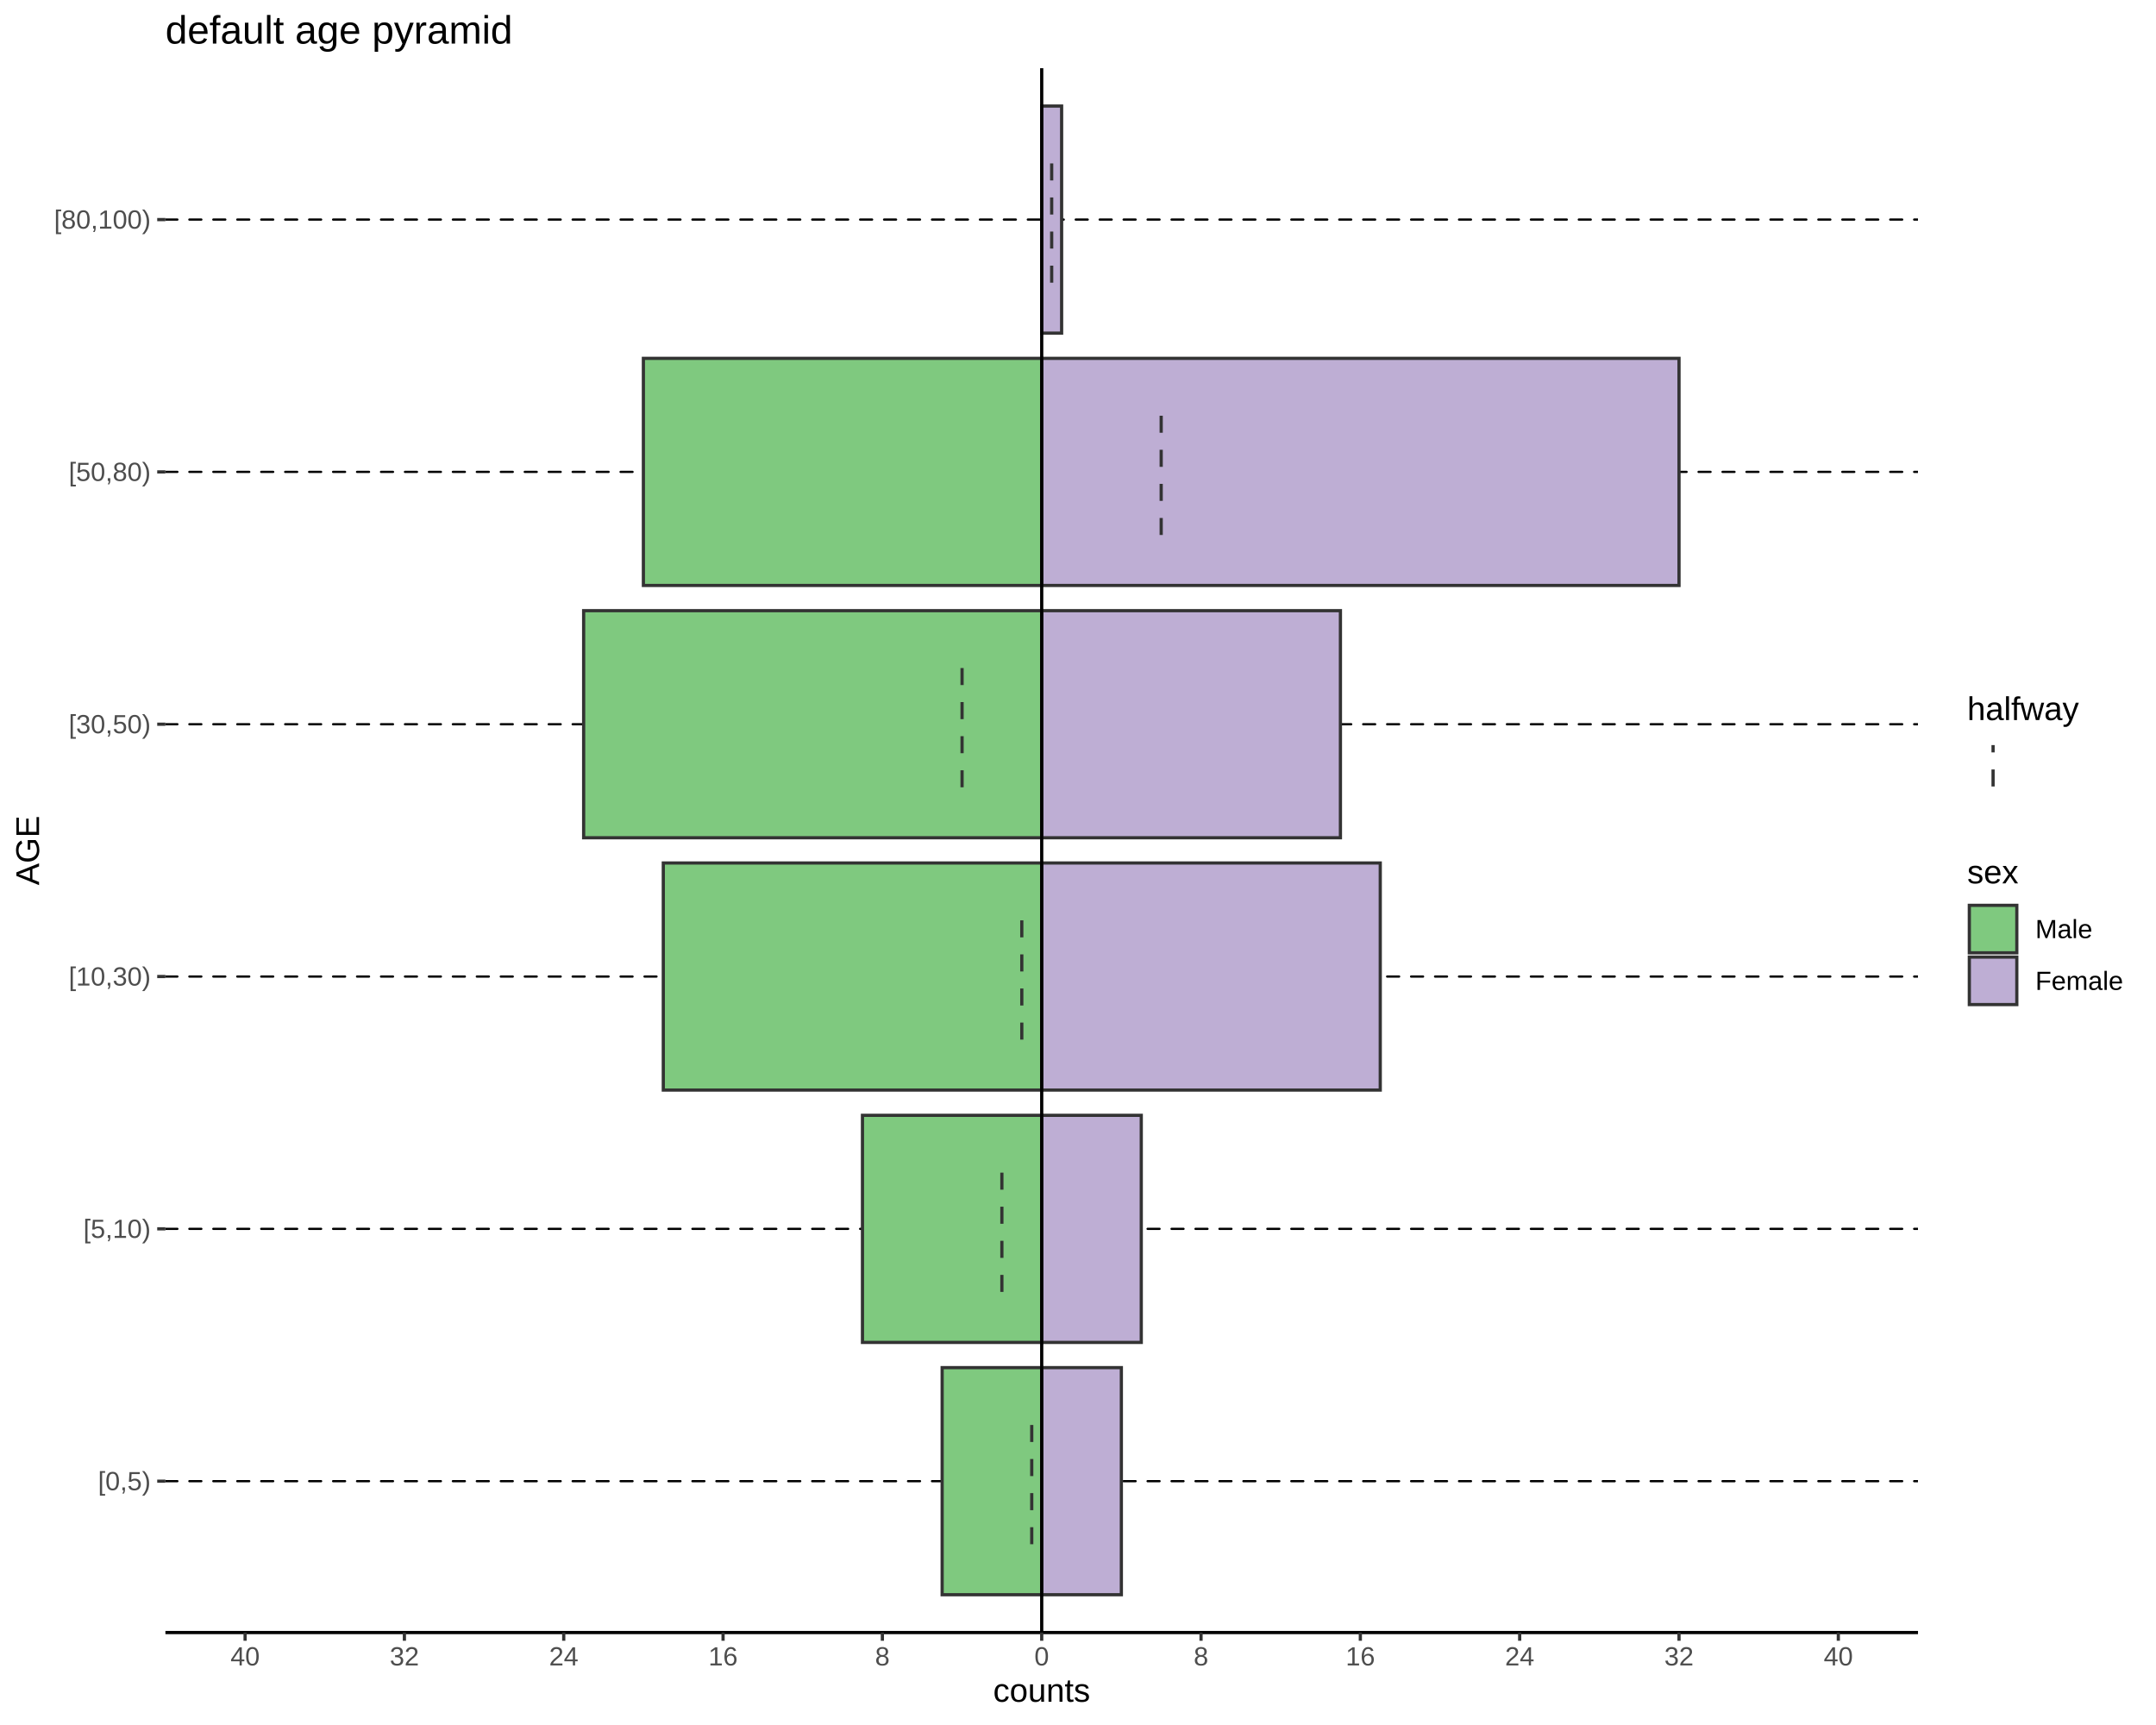
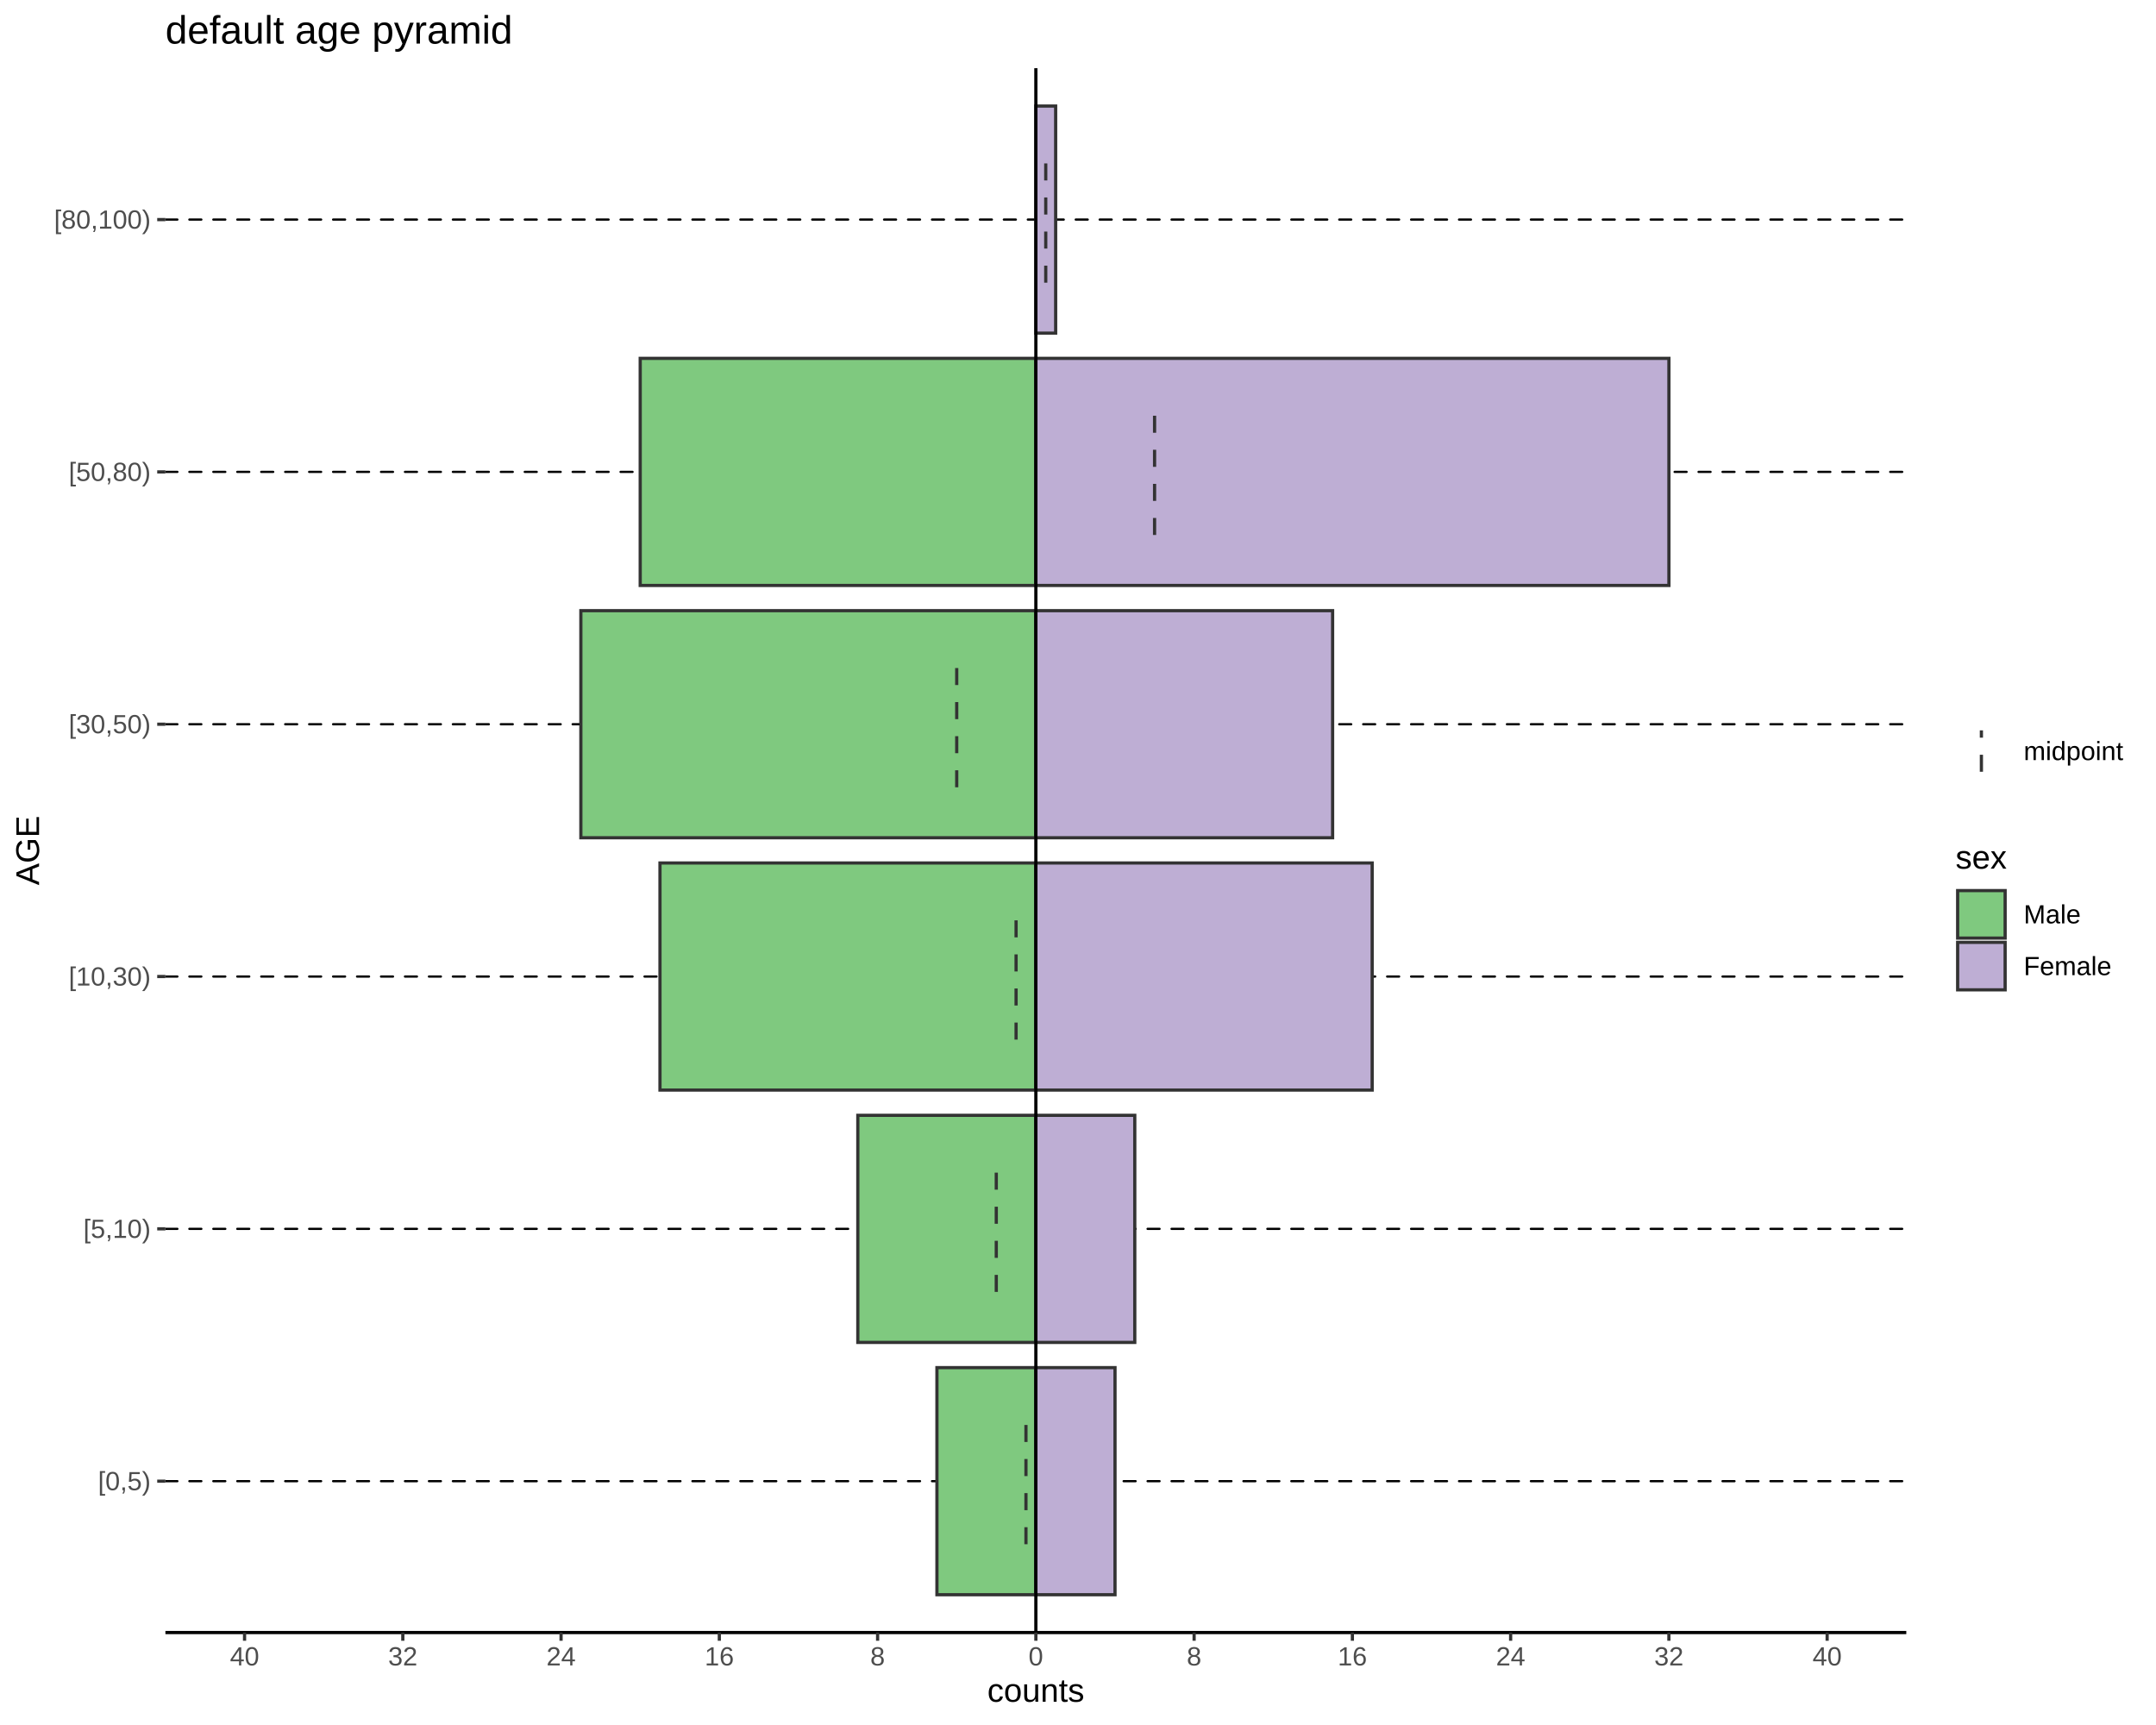
<svg xmlns="http://www.w3.org/2000/svg" viewBox="0 0 720.00 576.00">
  <defs>
    <style type="text/css">
    line, polyline, polygon, path, rect, circle {
      fill: none;
      stroke: #000000;
      stroke-linecap: round;
      stroke-linejoin: round;
      stroke-miterlimit: 10.00;
    }
  </style>
  </defs>
  <rect width="100%" height="100%" style="stroke: none; fill: #FFFFFF;" />
  <rect x="0.00" y="0.00" width="720.00" height="576.00" style="stroke-width: 1.07; stroke: #FFFFFF; fill: #FFFFFF;" />
  <defs>
-     <clipPath id="cpNTUuMjR8NjQwLjUyfDU0NS4xM3wyMi43Nw==">
-       <rect x="55.24" y="22.77" width="585.27" height="522.36" />
+     <clipPath id="cpNTUuMjR8NjM2LjYxfDU0NS4xM3wyMi43Nw==">
+       <rect x="55.24" y="22.77" width="581.36" height="522.36" />
    </clipPath>
  </defs>
-   <rect x="55.24" y="22.77" width="585.27" height="522.36" style="stroke-width: 1.07; stroke: none; fill: #FFFFFF;" clip-path="url(#cpNTUuMjR8NjQwLjUyfDU0NS4xM3wyMi43Nw==)" />
-   <polyline points="55.24,494.58 640.52,494.58 " style="stroke-width: 0.75; stroke-dasharray: 4.00,4.00;" clip-path="url(#cpNTUuMjR8NjQwLjUyfDU0NS4xM3wyMi43Nw==)" />
-   <polyline points="55.24,410.33 640.52,410.33 " style="stroke-width: 0.75; stroke-dasharray: 4.00,4.00;" clip-path="url(#cpNTUuMjR8NjQwLjUyfDU0NS4xM3wyMi43Nw==)" />
-   <polyline points="55.24,326.08 640.52,326.08 " style="stroke-width: 0.75; stroke-dasharray: 4.00,4.00;" clip-path="url(#cpNTUuMjR8NjQwLjUyfDU0NS4xM3wyMi43Nw==)" />
-   <polyline points="55.24,241.83 640.52,241.83 " style="stroke-width: 0.75; stroke-dasharray: 4.00,4.00;" clip-path="url(#cpNTUuMjR8NjQwLjUyfDU0NS4xM3wyMi43Nw==)" />
-   <polyline points="55.24,157.57 640.52,157.57 " style="stroke-width: 0.75; stroke-dasharray: 4.00,4.00;" clip-path="url(#cpNTUuMjR8NjQwLjUyfDU0NS4xM3wyMi43Nw==)" />
-   <polyline points="55.24,73.32 640.52,73.32 " style="stroke-width: 0.75; stroke-dasharray: 4.00,4.00;" clip-path="url(#cpNTUuMjR8NjQwLjUyfDU0NS4xM3wyMi43Nw==)" />
-   <rect x="314.63" y="456.67" width="33.25" height="75.83" style="stroke-width: 1.07; stroke: #333333; stroke-linecap: square; stroke-linejoin: miter; fill: #7FC97F;" clip-path="url(#cpNTUuMjR8NjQwLjUyfDU0NS4xM3wyMi43Nw==)" />
-   <rect x="288.02" y="372.42" width="59.86" height="75.83" style="stroke-width: 1.07; stroke: #333333; stroke-linecap: square; stroke-linejoin: miter; fill: #7FC97F;" clip-path="url(#cpNTUuMjR8NjQwLjUyfDU0NS4xM3wyMi43Nw==)" />
-   <rect x="221.51" y="288.16" width="126.37" height="75.83" style="stroke-width: 1.07; stroke: #333333; stroke-linecap: square; stroke-linejoin: miter; fill: #7FC97F;" clip-path="url(#cpNTUuMjR8NjQwLjUyfDU0NS4xM3wyMi43Nw==)" />
-   <rect x="194.91" y="203.91" width="152.97" height="75.83" style="stroke-width: 1.07; stroke: #333333; stroke-linecap: square; stroke-linejoin: miter; fill: #7FC97F;" clip-path="url(#cpNTUuMjR8NjQwLjUyfDU0NS4xM3wyMi43Nw==)" />
-   <rect x="214.86" y="119.66" width="133.02" height="75.83" style="stroke-width: 1.07; stroke: #333333; stroke-linecap: square; stroke-linejoin: miter; fill: #7FC97F;" clip-path="url(#cpNTUuMjR8NjQwLjUyfDU0NS4xM3wyMi43Nw==)" />
-   <rect x="347.88" y="456.67" width="26.60" height="75.83" style="stroke-width: 1.07; stroke: #333333; stroke-linecap: square; stroke-linejoin: miter; fill: #BEAED4;" clip-path="url(#cpNTUuMjR8NjQwLjUyfDU0NS4xM3wyMi43Nw==)" />
-   <rect x="347.88" y="372.42" width="33.25" height="75.83" style="stroke-width: 1.07; stroke: #333333; stroke-linecap: square; stroke-linejoin: miter; fill: #BEAED4;" clip-path="url(#cpNTUuMjR8NjQwLjUyfDU0NS4xM3wyMi43Nw==)" />
-   <rect x="347.88" y="288.16" width="113.06" height="75.83" style="stroke-width: 1.07; stroke: #333333; stroke-linecap: square; stroke-linejoin: miter; fill: #BEAED4;" clip-path="url(#cpNTUuMjR8NjQwLjUyfDU0NS4xM3wyMi43Nw==)" />
-   <rect x="347.88" y="203.91" width="99.76" height="75.83" style="stroke-width: 1.07; stroke: #333333; stroke-linecap: square; stroke-linejoin: miter; fill: #BEAED4;" clip-path="url(#cpNTUuMjR8NjQwLjUyfDU0NS4xM3wyMi43Nw==)" />
-   <rect x="347.88" y="119.66" width="212.83" height="75.83" style="stroke-width: 1.07; stroke: #333333; stroke-linecap: square; stroke-linejoin: miter; fill: #BEAED4;" clip-path="url(#cpNTUuMjR8NjQwLjUyfDU0NS4xM3wyMi43Nw==)" />
-   <rect x="347.88" y="35.41" width="6.65" height="75.83" style="stroke-width: 1.07; stroke: #333333; stroke-linecap: square; stroke-linejoin: miter; fill: #BEAED4;" clip-path="url(#cpNTUuMjR8NjQwLjUyfDU0NS4xM3wyMi43Nw==)" />
-   <line x1="344.55" y1="515.64" x2="344.55" y2="473.52" style="stroke-width: 1.07; stroke: #333333; stroke-dasharray: 5.69,5.69; stroke-linecap: butt;" clip-path="url(#cpNTUuMjR8NjQwLjUyfDU0NS4xM3wyMi43Nw==)" />
-   <line x1="334.58" y1="431.39" x2="334.58" y2="389.27" style="stroke-width: 1.07; stroke: #333333; stroke-dasharray: 5.69,5.69; stroke-linecap: butt;" clip-path="url(#cpNTUuMjR8NjQwLjUyfDU0NS4xM3wyMi43Nw==)" />
-   <line x1="341.23" y1="347.14" x2="341.23" y2="305.01" style="stroke-width: 1.07; stroke: #333333; stroke-dasharray: 5.69,5.69; stroke-linecap: butt;" clip-path="url(#cpNTUuMjR8NjQwLjUyfDU0NS4xM3wyMi43Nw==)" />
-   <line x1="321.28" y1="262.89" x2="321.28" y2="220.76" style="stroke-width: 1.07; stroke: #333333; stroke-dasharray: 5.69,5.69; stroke-linecap: butt;" clip-path="url(#cpNTUuMjR8NjQwLjUyfDU0NS4xM3wyMi43Nw==)" />
-   <line x1="387.78" y1="178.64" x2="387.78" y2="136.51" style="stroke-width: 1.07; stroke: #333333; stroke-dasharray: 5.69,5.69; stroke-linecap: butt;" clip-path="url(#cpNTUuMjR8NjQwLjUyfDU0NS4xM3wyMi43Nw==)" />
-   <line x1="351.21" y1="94.39" x2="351.21" y2="52.26" style="stroke-width: 1.07; stroke: #333333; stroke-dasharray: 5.69,5.69; stroke-linecap: butt;" clip-path="url(#cpNTUuMjR8NjQwLjUyfDU0NS4xM3wyMi43Nw==)" />
-   <line x1="347.88" y1="545.13" x2="347.88" y2="22.77" style="stroke-width: 1.07; stroke-linecap: butt;" clip-path="url(#cpNTUuMjR8NjQwLjUyfDU0NS4xM3wyMi43Nw==)" />
+   <rect x="55.24" y="22.77" width="581.36" height="522.36" style="stroke-width: 1.07; stroke: none; fill: #FFFFFF;" clip-path="url(#cpNTUuMjR8NjM2LjYxfDU0NS4xM3wyMi43Nw==)" />
+   <polyline points="55.24,494.58 636.61,494.58 " style="stroke-width: 0.75; stroke-dasharray: 4.00,4.00;" clip-path="url(#cpNTUuMjR8NjM2LjYxfDU0NS4xM3wyMi43Nw==)" />
+   <polyline points="55.24,410.33 636.61,410.33 " style="stroke-width: 0.75; stroke-dasharray: 4.00,4.00;" clip-path="url(#cpNTUuMjR8NjM2LjYxfDU0NS4xM3wyMi43Nw==)" />
+   <polyline points="55.24,326.08 636.61,326.08 " style="stroke-width: 0.75; stroke-dasharray: 4.00,4.00;" clip-path="url(#cpNTUuMjR8NjM2LjYxfDU0NS4xM3wyMi43Nw==)" />
+   <polyline points="55.24,241.83 636.61,241.83 " style="stroke-width: 0.75; stroke-dasharray: 4.00,4.00;" clip-path="url(#cpNTUuMjR8NjM2LjYxfDU0NS4xM3wyMi43Nw==)" />
+   <polyline points="55.24,157.57 636.61,157.57 " style="stroke-width: 0.75; stroke-dasharray: 4.00,4.00;" clip-path="url(#cpNTUuMjR8NjM2LjYxfDU0NS4xM3wyMi43Nw==)" />
+   <polyline points="55.24,73.32 636.61,73.32 " style="stroke-width: 0.75; stroke-dasharray: 4.00,4.00;" clip-path="url(#cpNTUuMjR8NjM2LjYxfDU0NS4xM3wyMi43Nw==)" />
+   <rect x="312.89" y="456.67" width="33.03" height="75.83" style="stroke-width: 1.07; stroke: #333333; stroke-linecap: square; stroke-linejoin: miter; fill: #7FC97F;" clip-path="url(#cpNTUuMjR8NjM2LjYxfDU0NS4xM3wyMi43Nw==)" />
+   <rect x="286.47" y="372.42" width="59.46" height="75.83" style="stroke-width: 1.07; stroke: #333333; stroke-linecap: square; stroke-linejoin: miter; fill: #7FC97F;" clip-path="url(#cpNTUuMjR8NjM2LjYxfDU0NS4xM3wyMi43Nw==)" />
+   <rect x="220.40" y="288.16" width="125.52" height="75.83" style="stroke-width: 1.07; stroke: #333333; stroke-linecap: square; stroke-linejoin: miter; fill: #7FC97F;" clip-path="url(#cpNTUuMjR8NjM2LjYxfDU0NS4xM3wyMi43Nw==)" />
+   <rect x="193.98" y="203.91" width="151.95" height="75.83" style="stroke-width: 1.07; stroke: #333333; stroke-linecap: square; stroke-linejoin: miter; fill: #7FC97F;" clip-path="url(#cpNTUuMjR8NjM2LjYxfDU0NS4xM3wyMi43Nw==)" />
+   <rect x="213.80" y="119.66" width="132.13" height="75.83" style="stroke-width: 1.07; stroke: #333333; stroke-linecap: square; stroke-linejoin: miter; fill: #7FC97F;" clip-path="url(#cpNTUuMjR8NjM2LjYxfDU0NS4xM3wyMi43Nw==)" />
+   <rect x="345.93" y="456.67" width="26.43" height="75.83" style="stroke-width: 1.07; stroke: #333333; stroke-linecap: square; stroke-linejoin: miter; fill: #BEAED4;" clip-path="url(#cpNTUuMjR8NjM2LjYxfDU0NS4xM3wyMi43Nw==)" />
+   <rect x="345.93" y="372.42" width="33.03" height="75.83" style="stroke-width: 1.07; stroke: #333333; stroke-linecap: square; stroke-linejoin: miter; fill: #BEAED4;" clip-path="url(#cpNTUuMjR8NjM2LjYxfDU0NS4xM3wyMi43Nw==)" />
+   <rect x="345.93" y="288.16" width="112.31" height="75.83" style="stroke-width: 1.07; stroke: #333333; stroke-linecap: square; stroke-linejoin: miter; fill: #BEAED4;" clip-path="url(#cpNTUuMjR8NjM2LjYxfDU0NS4xM3wyMi43Nw==)" />
+   <rect x="345.93" y="203.91" width="99.10" height="75.83" style="stroke-width: 1.07; stroke: #333333; stroke-linecap: square; stroke-linejoin: miter; fill: #BEAED4;" clip-path="url(#cpNTUuMjR8NjM2LjYxfDU0NS4xM3wyMi43Nw==)" />
+   <rect x="345.93" y="119.66" width="211.41" height="75.83" style="stroke-width: 1.07; stroke: #333333; stroke-linecap: square; stroke-linejoin: miter; fill: #BEAED4;" clip-path="url(#cpNTUuMjR8NjM2LjYxfDU0NS4xM3wyMi43Nw==)" />
+   <rect x="345.93" y="35.41" width="6.61" height="75.83" style="stroke-width: 1.07; stroke: #333333; stroke-linecap: square; stroke-linejoin: miter; fill: #BEAED4;" clip-path="url(#cpNTUuMjR8NjM2LjYxfDU0NS4xM3wyMi43Nw==)" />
+   <line x1="342.62" y1="515.64" x2="342.62" y2="473.52" style="stroke-width: 1.07; stroke: #333333; stroke-dasharray: 5.69,5.69; stroke-linecap: butt;" clip-path="url(#cpNTUuMjR8NjM2LjYxfDU0NS4xM3wyMi43Nw==)" />
+   <line x1="332.71" y1="431.39" x2="332.71" y2="389.27" style="stroke-width: 1.07; stroke: #333333; stroke-dasharray: 5.69,5.69; stroke-linecap: butt;" clip-path="url(#cpNTUuMjR8NjM2LjYxfDU0NS4xM3wyMi43Nw==)" />
+   <line x1="339.32" y1="347.14" x2="339.32" y2="305.01" style="stroke-width: 1.07; stroke: #333333; stroke-dasharray: 5.69,5.69; stroke-linecap: butt;" clip-path="url(#cpNTUuMjR8NjM2LjYxfDU0NS4xM3wyMi43Nw==)" />
+   <line x1="319.50" y1="262.89" x2="319.50" y2="220.76" style="stroke-width: 1.07; stroke: #333333; stroke-dasharray: 5.69,5.69; stroke-linecap: butt;" clip-path="url(#cpNTUuMjR8NjM2LjYxfDU0NS4xM3wyMi43Nw==)" />
+   <line x1="385.57" y1="178.64" x2="385.57" y2="136.51" style="stroke-width: 1.07; stroke: #333333; stroke-dasharray: 5.69,5.69; stroke-linecap: butt;" clip-path="url(#cpNTUuMjR8NjM2LjYxfDU0NS4xM3wyMi43Nw==)" />
+   <line x1="349.23" y1="94.39" x2="349.23" y2="52.26" style="stroke-width: 1.07; stroke: #333333; stroke-dasharray: 5.69,5.69; stroke-linecap: butt;" clip-path="url(#cpNTUuMjR8NjM2LjYxfDU0NS4xM3wyMi43Nw==)" />
+   <line x1="345.93" y1="545.13" x2="345.93" y2="22.77" style="stroke-width: 1.07; stroke-linecap: butt;" clip-path="url(#cpNTUuMjR8NjM2LjYxfDU0NS4xM3wyMi43Nw==)" />
  <defs>
    <clipPath id="cpMC4wMHw3MjAuMDB8NTc2LjAwfDAuMDA=">
      <rect x="0.00" y="0.00" width="720.00" height="576.00" />
    </clipPath>
  </defs>
  <g clip-path="url(#cpMC4wMHw3MjAuMDB8NTc2LjAwfDAuMDA=)">
    <text x="32.73" y="497.60" style="font-size: 8.80px; fill: #4D4D4D; font-family: Liberation Sans;" textLength="17.58px" lengthAdjust="spacingAndGlyphs">[0,5)</text>
  </g>
  <g clip-path="url(#cpMC4wMHw3MjAuMDB8NTc2LjAwfDAuMDA=)">
    <text x="27.84" y="413.35" style="font-size: 8.80px; fill: #4D4D4D; font-family: Liberation Sans;" textLength="22.47px" lengthAdjust="spacingAndGlyphs">[5,10)</text>
  </g>
  <g clip-path="url(#cpMC4wMHw3MjAuMDB8NTc2LjAwfDAuMDA=)">
    <text x="22.95" y="329.10" style="font-size: 8.80px; fill: #4D4D4D; font-family: Liberation Sans;" textLength="27.36px" lengthAdjust="spacingAndGlyphs">[10,30)</text>
  </g>
  <g clip-path="url(#cpMC4wMHw3MjAuMDB8NTc2LjAwfDAuMDA=)">
    <text x="22.95" y="244.85" style="font-size: 8.80px; fill: #4D4D4D; font-family: Liberation Sans;" textLength="27.36px" lengthAdjust="spacingAndGlyphs">[30,50)</text>
  </g>
  <g clip-path="url(#cpMC4wMHw3MjAuMDB8NTc2LjAwfDAuMDA=)">
    <text x="22.95" y="160.60" style="font-size: 8.80px; fill: #4D4D4D; font-family: Liberation Sans;" textLength="27.36px" lengthAdjust="spacingAndGlyphs">[50,80)</text>
  </g>
  <g clip-path="url(#cpMC4wMHw3MjAuMDB8NTc2LjAwfDAuMDA=)">
    <text x="18.06" y="76.35" style="font-size: 8.80px; fill: #4D4D4D; font-family: Liberation Sans;" textLength="32.25px" lengthAdjust="spacingAndGlyphs">[80,100)</text>
  </g>
  <polyline points="52.50,494.58 55.24,494.58 " style="stroke-width: 1.07; stroke: #333333; stroke-linecap: butt;" clip-path="url(#cpMC4wMHw3MjAuMDB8NTc2LjAwfDAuMDA=)" />
  <polyline points="52.50,410.33 55.24,410.33 " style="stroke-width: 1.07; stroke: #333333; stroke-linecap: butt;" clip-path="url(#cpMC4wMHw3MjAuMDB8NTc2LjAwfDAuMDA=)" />
  <polyline points="52.50,326.08 55.24,326.08 " style="stroke-width: 1.07; stroke: #333333; stroke-linecap: butt;" clip-path="url(#cpMC4wMHw3MjAuMDB8NTc2LjAwfDAuMDA=)" />
  <polyline points="52.50,241.83 55.24,241.83 " style="stroke-width: 1.07; stroke: #333333; stroke-linecap: butt;" clip-path="url(#cpMC4wMHw3MjAuMDB8NTc2LjAwfDAuMDA=)" />
  <polyline points="52.50,157.57 55.24,157.57 " style="stroke-width: 1.07; stroke: #333333; stroke-linecap: butt;" clip-path="url(#cpMC4wMHw3MjAuMDB8NTc2LjAwfDAuMDA=)" />
  <polyline points="52.50,73.32 55.24,73.32 " style="stroke-width: 1.07; stroke: #333333; stroke-linecap: butt;" clip-path="url(#cpMC4wMHw3MjAuMDB8NTc2LjAwfDAuMDA=)" />
-   <polyline points="55.24,545.13 640.52,545.13 " style="stroke-width: 1.07; stroke-linecap: butt;" clip-path="url(#cpMC4wMHw3MjAuMDB8NTc2LjAwfDAuMDA=)" />
-   <polyline points="81.85,547.87 81.85,545.13 " style="stroke-width: 1.07; stroke: #333333; stroke-linecap: butt;" clip-path="url(#cpMC4wMHw3MjAuMDB8NTc2LjAwfDAuMDA=)" />
-   <polyline points="135.05,547.87 135.05,545.13 " style="stroke-width: 1.07; stroke: #333333; stroke-linecap: butt;" clip-path="url(#cpMC4wMHw3MjAuMDB8NTc2LjAwfDAuMDA=)" />
-   <polyline points="188.26,547.87 188.26,545.13 " style="stroke-width: 1.07; stroke: #333333; stroke-linecap: butt;" clip-path="url(#cpMC4wMHw3MjAuMDB8NTc2LjAwfDAuMDA=)" />
-   <polyline points="241.47,547.87 241.47,545.13 " style="stroke-width: 1.07; stroke: #333333; stroke-linecap: butt;" clip-path="url(#cpMC4wMHw3MjAuMDB8NTc2LjAwfDAuMDA=)" />
-   <polyline points="294.67,547.87 294.67,545.13 " style="stroke-width: 1.07; stroke: #333333; stroke-linecap: butt;" clip-path="url(#cpMC4wMHw3MjAuMDB8NTc2LjAwfDAuMDA=)" />
-   <polyline points="347.88,547.87 347.88,545.13 " style="stroke-width: 1.07; stroke: #333333; stroke-linecap: butt;" clip-path="url(#cpMC4wMHw3MjAuMDB8NTc2LjAwfDAuMDA=)" />
-   <polyline points="401.09,547.87 401.09,545.13 " style="stroke-width: 1.07; stroke: #333333; stroke-linecap: butt;" clip-path="url(#cpMC4wMHw3MjAuMDB8NTc2LjAwfDAuMDA=)" />
-   <polyline points="454.29,547.87 454.29,545.13 " style="stroke-width: 1.07; stroke: #333333; stroke-linecap: butt;" clip-path="url(#cpMC4wMHw3MjAuMDB8NTc2LjAwfDAuMDA=)" />
-   <polyline points="507.50,547.87 507.50,545.13 " style="stroke-width: 1.07; stroke: #333333; stroke-linecap: butt;" clip-path="url(#cpMC4wMHw3MjAuMDB8NTc2LjAwfDAuMDA=)" />
-   <polyline points="560.71,547.87 560.71,545.13 " style="stroke-width: 1.07; stroke: #333333; stroke-linecap: butt;" clip-path="url(#cpMC4wMHw3MjAuMDB8NTc2LjAwfDAuMDA=)" />
-   <polyline points="613.91,547.87 613.91,545.13 " style="stroke-width: 1.07; stroke: #333333; stroke-linecap: butt;" clip-path="url(#cpMC4wMHw3MjAuMDB8NTc2LjAwfDAuMDA=)" />
+   <polyline points="55.24,545.13 636.61,545.13 " style="stroke-width: 1.07; stroke-linecap: butt;" clip-path="url(#cpMC4wMHw3MjAuMDB8NTc2LjAwfDAuMDA=)" />
+   <polyline points="81.67,547.87 81.67,545.13 " style="stroke-width: 1.07; stroke: #333333; stroke-linecap: butt;" clip-path="url(#cpMC4wMHw3MjAuMDB8NTc2LjAwfDAuMDA=)" />
+   <polyline points="134.52,547.87 134.52,545.13 " style="stroke-width: 1.07; stroke: #333333; stroke-linecap: butt;" clip-path="url(#cpMC4wMHw3MjAuMDB8NTc2LjAwfDAuMDA=)" />
+   <polyline points="187.37,547.87 187.37,545.13 " style="stroke-width: 1.07; stroke: #333333; stroke-linecap: butt;" clip-path="url(#cpMC4wMHw3MjAuMDB8NTc2LjAwfDAuMDA=)" />
+   <polyline points="240.22,547.87 240.22,545.13 " style="stroke-width: 1.07; stroke: #333333; stroke-linecap: butt;" clip-path="url(#cpMC4wMHw3MjAuMDB8NTc2LjAwfDAuMDA=)" />
+   <polyline points="293.08,547.87 293.08,545.13 " style="stroke-width: 1.07; stroke: #333333; stroke-linecap: butt;" clip-path="url(#cpMC4wMHw3MjAuMDB8NTc2LjAwfDAuMDA=)" />
+   <polyline points="345.93,547.87 345.93,545.13 " style="stroke-width: 1.07; stroke: #333333; stroke-linecap: butt;" clip-path="url(#cpMC4wMHw3MjAuMDB8NTc2LjAwfDAuMDA=)" />
+   <polyline points="398.78,547.87 398.78,545.13 " style="stroke-width: 1.07; stroke: #333333; stroke-linecap: butt;" clip-path="url(#cpMC4wMHw3MjAuMDB8NTc2LjAwfDAuMDA=)" />
+   <polyline points="451.63,547.87 451.63,545.13 " style="stroke-width: 1.07; stroke: #333333; stroke-linecap: butt;" clip-path="url(#cpMC4wMHw3MjAuMDB8NTc2LjAwfDAuMDA=)" />
+   <polyline points="504.48,547.87 504.48,545.13 " style="stroke-width: 1.07; stroke: #333333; stroke-linecap: butt;" clip-path="url(#cpMC4wMHw3MjAuMDB8NTc2LjAwfDAuMDA=)" />
+   <polyline points="557.33,547.87 557.33,545.13 " style="stroke-width: 1.07; stroke: #333333; stroke-linecap: butt;" clip-path="url(#cpMC4wMHw3MjAuMDB8NTc2LjAwfDAuMDA=)" />
+   <polyline points="610.18,547.87 610.18,545.13 " style="stroke-width: 1.07; stroke: #333333; stroke-linecap: butt;" clip-path="url(#cpMC4wMHw3MjAuMDB8NTc2LjAwfDAuMDA=)" />
  <g clip-path="url(#cpMC4wMHw3MjAuMDB8NTc2LjAwfDAuMDA=)">
-     <text x="76.96" y="556.11" style="font-size: 8.80px; fill: #4D4D4D; font-family: Liberation Sans;" textLength="9.78px" lengthAdjust="spacingAndGlyphs">40</text>
+     <text x="76.78" y="556.11" style="font-size: 8.80px; fill: #4D4D4D; font-family: Liberation Sans;" textLength="9.78px" lengthAdjust="spacingAndGlyphs">40</text>
  </g>
  <g clip-path="url(#cpMC4wMHw3MjAuMDB8NTc2LjAwfDAuMDA=)">
-     <text x="130.16" y="556.11" style="font-size: 8.80px; fill: #4D4D4D; font-family: Liberation Sans;" textLength="9.78px" lengthAdjust="spacingAndGlyphs">32</text>
+     <text x="129.63" y="556.11" style="font-size: 8.80px; fill: #4D4D4D; font-family: Liberation Sans;" textLength="9.78px" lengthAdjust="spacingAndGlyphs">32</text>
  </g>
  <g clip-path="url(#cpMC4wMHw3MjAuMDB8NTc2LjAwfDAuMDA=)">
-     <text x="183.37" y="556.11" style="font-size: 8.80px; fill: #4D4D4D; font-family: Liberation Sans;" textLength="9.78px" lengthAdjust="spacingAndGlyphs">24</text>
+     <text x="182.48" y="556.11" style="font-size: 8.80px; fill: #4D4D4D; font-family: Liberation Sans;" textLength="9.78px" lengthAdjust="spacingAndGlyphs">24</text>
  </g>
  <g clip-path="url(#cpMC4wMHw3MjAuMDB8NTc2LjAwfDAuMDA=)">
-     <text x="236.58" y="556.11" style="font-size: 8.80px; fill: #4D4D4D; font-family: Liberation Sans;" textLength="9.78px" lengthAdjust="spacingAndGlyphs">16</text>
+     <text x="235.33" y="556.11" style="font-size: 8.80px; fill: #4D4D4D; font-family: Liberation Sans;" textLength="9.78px" lengthAdjust="spacingAndGlyphs">16</text>
  </g>
  <g clip-path="url(#cpMC4wMHw3MjAuMDB8NTc2LjAwfDAuMDA=)">
-     <text x="292.23" y="556.11" style="font-size: 8.80px; fill: #4D4D4D; font-family: Liberation Sans;" textLength="4.89px" lengthAdjust="spacingAndGlyphs">8</text>
+     <text x="290.63" y="556.11" style="font-size: 8.80px; fill: #4D4D4D; font-family: Liberation Sans;" textLength="4.89px" lengthAdjust="spacingAndGlyphs">8</text>
  </g>
  <g clip-path="url(#cpMC4wMHw3MjAuMDB8NTc2LjAwfDAuMDA=)">
-     <text x="345.43" y="556.11" style="font-size: 8.80px; fill: #4D4D4D; font-family: Liberation Sans;" textLength="4.89px" lengthAdjust="spacingAndGlyphs">0</text>
+     <text x="343.48" y="556.11" style="font-size: 8.80px; fill: #4D4D4D; font-family: Liberation Sans;" textLength="4.89px" lengthAdjust="spacingAndGlyphs">0</text>
  </g>
  <g clip-path="url(#cpMC4wMHw3MjAuMDB8NTc2LjAwfDAuMDA=)">
-     <text x="398.64" y="556.11" style="font-size: 8.80px; fill: #4D4D4D; font-family: Liberation Sans;" textLength="4.89px" lengthAdjust="spacingAndGlyphs">8</text>
+     <text x="396.33" y="556.11" style="font-size: 8.80px; fill: #4D4D4D; font-family: Liberation Sans;" textLength="4.89px" lengthAdjust="spacingAndGlyphs">8</text>
  </g>
  <g clip-path="url(#cpMC4wMHw3MjAuMDB8NTc2LjAwfDAuMDA=)">
-     <text x="449.40" y="556.11" style="font-size: 8.80px; fill: #4D4D4D; font-family: Liberation Sans;" textLength="9.78px" lengthAdjust="spacingAndGlyphs">16</text>
+     <text x="446.74" y="556.11" style="font-size: 8.80px; fill: #4D4D4D; font-family: Liberation Sans;" textLength="9.78px" lengthAdjust="spacingAndGlyphs">16</text>
  </g>
  <g clip-path="url(#cpMC4wMHw3MjAuMDB8NTc2LjAwfDAuMDA=)">
-     <text x="502.61" y="556.11" style="font-size: 8.80px; fill: #4D4D4D; font-family: Liberation Sans;" textLength="9.78px" lengthAdjust="spacingAndGlyphs">24</text>
+     <text x="499.59" y="556.11" style="font-size: 8.80px; fill: #4D4D4D; font-family: Liberation Sans;" textLength="9.78px" lengthAdjust="spacingAndGlyphs">24</text>
  </g>
  <g clip-path="url(#cpMC4wMHw3MjAuMDB8NTc2LjAwfDAuMDA=)">
-     <text x="555.81" y="556.11" style="font-size: 8.80px; fill: #4D4D4D; font-family: Liberation Sans;" textLength="9.78px" lengthAdjust="spacingAndGlyphs">32</text>
+     <text x="552.44" y="556.11" style="font-size: 8.80px; fill: #4D4D4D; font-family: Liberation Sans;" textLength="9.78px" lengthAdjust="spacingAndGlyphs">32</text>
  </g>
  <g clip-path="url(#cpMC4wMHw3MjAuMDB8NTc2LjAwfDAuMDA=)">
-     <text x="609.02" y="556.11" style="font-size: 8.80px; fill: #4D4D4D; font-family: Liberation Sans;" textLength="9.78px" lengthAdjust="spacingAndGlyphs">40</text>
+     <text x="605.29" y="556.11" style="font-size: 8.80px; fill: #4D4D4D; font-family: Liberation Sans;" textLength="9.78px" lengthAdjust="spacingAndGlyphs">40</text>
  </g>
  <g clip-path="url(#cpMC4wMHw3MjAuMDB8NTc2LjAwfDAuMDA=)">
-     <text x="331.66" y="568.24" style="font-size: 11.00px; font-family: Liberation Sans;" textLength="32.44px" lengthAdjust="spacingAndGlyphs">counts</text>
+     <text x="329.71" y="568.24" style="font-size: 11.00px; font-family: Liberation Sans;" textLength="32.44px" lengthAdjust="spacingAndGlyphs">counts</text>
  </g>
  <g clip-path="url(#cpMC4wMHw3MjAuMDB8NTc2LjAwfDAuMDA=)">
    <text transform="translate(13.04,295.58) rotate(-90)" style="font-size: 11.00px; font-family: Liberation Sans;" textLength="23.25px" lengthAdjust="spacingAndGlyphs">AGE</text>
  </g>
-   <rect x="651.47" y="226.27" width="48.27" height="43.56" style="stroke-width: 1.07; stroke: none; fill: #FFFFFF;" clip-path="url(#cpMC4wMHw3MjAuMDB8NTc2LjAwfDAuMDA=)" />
+   <rect x="647.57" y="231.19" width="66.95" height="33.72" style="stroke-width: 1.07; stroke: none; fill: #FFFFFF;" clip-path="url(#cpMC4wMHw3MjAuMDB8NTc2LjAwfDAuMDA=)" />
+   <line x1="661.69" y1="257.70" x2="661.69" y2="243.88" style="stroke-width: 1.07; stroke: #333333; stroke-dasharray: 5.69,5.69; stroke-linecap: butt;" clip-path="url(#cpMC4wMHw3MjAuMDB8NTc2LjAwfDAuMDA=)" />
  <g clip-path="url(#cpMC4wMHw3MjAuMDB8NTc2LjAwfDAuMDA=)">
-     <text x="656.95" y="240.45" style="font-size: 11.00px; font-family: Liberation Sans;" textLength="37.31px" lengthAdjust="spacingAndGlyphs">halfway</text>
+     <text x="675.81" y="253.81" style="font-size: 8.80px; font-family: Liberation Sans;" textLength="33.23px" lengthAdjust="spacingAndGlyphs">midpoint</text>
  </g>
-   <line x1="665.59" y1="262.62" x2="665.59" y2="248.80" style="stroke-width: 1.07; stroke: #333333; stroke-dasharray: 5.69,5.69; stroke-linecap: butt;" clip-path="url(#cpMC4wMHw3MjAuMDB8NTc2LjAwfDAuMDA=)" />
-   <rect x="651.47" y="280.79" width="63.05" height="60.84" style="stroke-width: 1.07; stroke: none; fill: #FFFFFF;" clip-path="url(#cpMC4wMHw3MjAuMDB8NTc2LjAwfDAuMDA=)" />
+   <rect x="647.57" y="275.87" width="63.05" height="60.84" style="stroke-width: 1.07; stroke: none; fill: #FFFFFF;" clip-path="url(#cpMC4wMHw3MjAuMDB8NTc2LjAwfDAuMDA=)" />
  <g clip-path="url(#cpMC4wMHw3MjAuMDB8NTc2LjAwfDAuMDA=)">
-     <text x="656.95" y="294.97" style="font-size: 11.00px; font-family: Liberation Sans;" textLength="17.12px" lengthAdjust="spacingAndGlyphs">sex</text>
+     <text x="653.05" y="290.05" style="font-size: 11.00px; font-family: Liberation Sans;" textLength="17.12px" lengthAdjust="spacingAndGlyphs">sex</text>
  </g>
-   <rect x="657.66" y="302.30" width="15.86" height="15.86" style="stroke-width: 1.07; stroke: #333333; stroke-linecap: square; stroke-linejoin: miter; fill: #7FC97F;" clip-path="url(#cpMC4wMHw3MjAuMDB8NTc2LjAwfDAuMDA=)" />
-   <rect x="657.66" y="319.58" width="15.86" height="15.86" style="stroke-width: 1.07; stroke: #333333; stroke-linecap: square; stroke-linejoin: miter; fill: #BEAED4;" clip-path="url(#cpMC4wMHw3MjAuMDB8NTc2LjAwfDAuMDA=)" />
+   <rect x="653.76" y="297.38" width="15.86" height="15.86" style="stroke-width: 1.07; stroke: #333333; stroke-linecap: square; stroke-linejoin: miter; fill: #7FC97F;" clip-path="url(#cpMC4wMHw3MjAuMDB8NTc2LjAwfDAuMDA=)" />
+   <rect x="653.76" y="314.66" width="15.86" height="15.86" style="stroke-width: 1.07; stroke: #333333; stroke-linecap: square; stroke-linejoin: miter; fill: #BEAED4;" clip-path="url(#cpMC4wMHw3MjAuMDB8NTc2LjAwfDAuMDA=)" />
  <g clip-path="url(#cpMC4wMHw3MjAuMDB8NTc2LjAwfDAuMDA=)">
-     <text x="679.71" y="313.26" style="font-size: 8.80px; font-family: Liberation Sans;" textLength="19.06px" lengthAdjust="spacingAndGlyphs">Male</text>
+     <text x="675.81" y="308.33" style="font-size: 8.80px; font-family: Liberation Sans;" textLength="19.06px" lengthAdjust="spacingAndGlyphs">Male</text>
  </g>
  <g clip-path="url(#cpMC4wMHw3MjAuMDB8NTc2LjAwfDAuMDA=)">
-     <text x="679.71" y="330.54" style="font-size: 8.80px; font-family: Liberation Sans;" textLength="29.33px" lengthAdjust="spacingAndGlyphs">Female</text>
+     <text x="675.81" y="325.61" style="font-size: 8.80px; font-family: Liberation Sans;" textLength="29.33px" lengthAdjust="spacingAndGlyphs">Female</text>
  </g>
  <g clip-path="url(#cpMC4wMHw3MjAuMDB8NTc2LjAwfDAuMDA=)">
    <text x="55.24" y="14.56" style="font-size: 13.20px; font-family: Liberation Sans;" textLength="115.75px" lengthAdjust="spacingAndGlyphs">default age pyramid</text>
  </g>
</svg>
